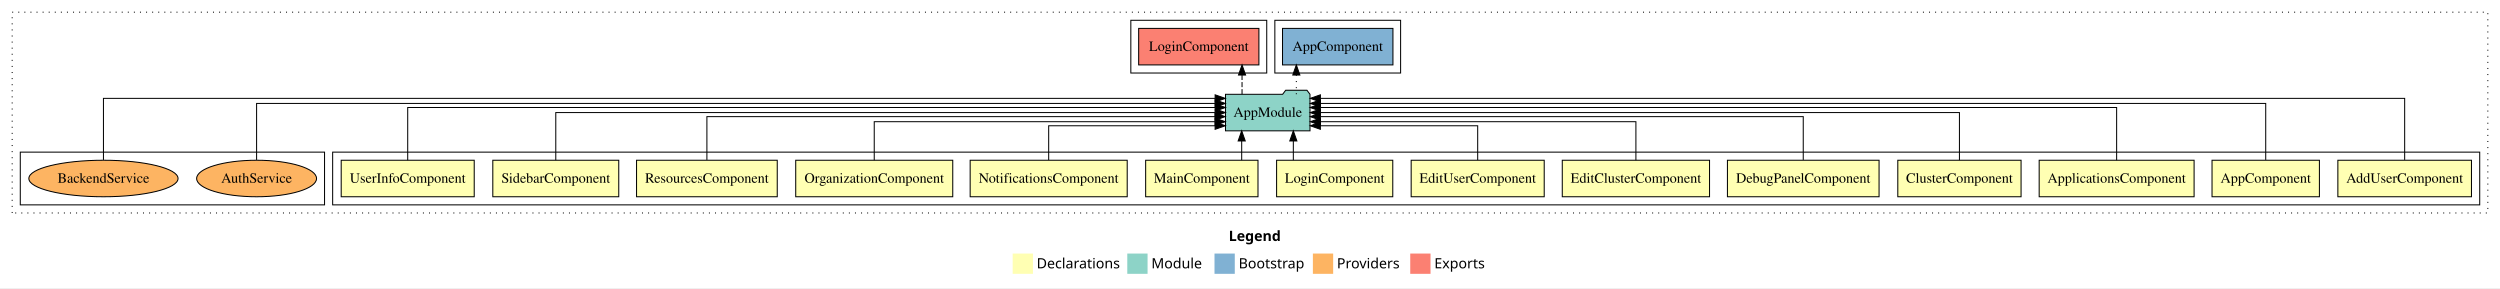
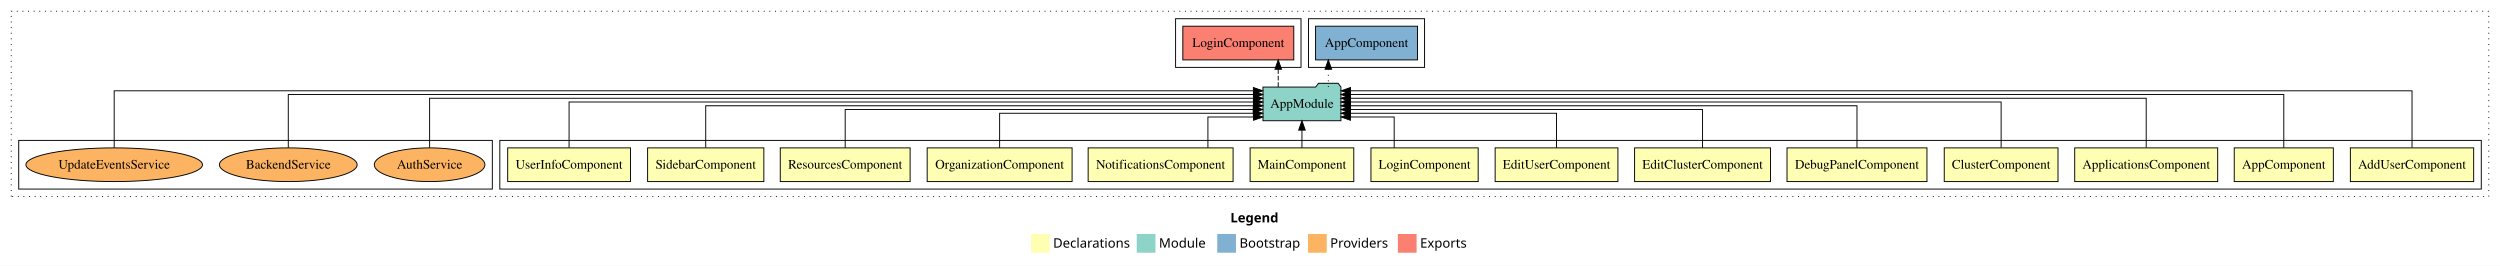
- <svg xmlns="http://www.w3.org/2000/svg" width="2465pt" height="284pt" viewBox="0.00 0.00 2465.00 284.00">
+ <svg xmlns="http://www.w3.org/2000/svg" width="2671pt" height="284pt" viewBox="0.00 0.00 2671.00 284.00">
  <g id="graph0" class="graph" transform="scale(1 1) rotate(0) translate(4 280)">
-     <polygon fill="#ffffff" stroke="transparent" points="-4,4 -4,-280 2461,-280 2461,4 -4,4" />
-     <text text-anchor="start" x="1207.509" y="-42.4" font-family="sans-serif" font-weight="bold" font-size="14.00" fill="#000000">Legend</text>
-     <polygon fill="#ffffb3" stroke="transparent" points="994.5,-10 994.5,-30 1014.5,-30 1014.5,-10 994.5,-10" />
-     <text text-anchor="start" x="1018.129" y="-15.4" font-family="sans-serif" font-size="14.00" fill="#000000">  Declarations</text>
-     <polygon fill="#8dd3c7" stroke="transparent" points="1107.5,-10 1107.5,-30 1127.5,-30 1127.5,-10 1107.5,-10" />
-     <text text-anchor="start" x="1131.225" y="-15.4" font-family="sans-serif" font-size="14.00" fill="#000000">  Module</text>
-     <polygon fill="#80b1d3" stroke="transparent" points="1193.5,-10 1193.5,-30 1213.5,-30 1213.5,-10 1193.5,-10" />
-     <text text-anchor="start" x="1217.281" y="-15.4" font-family="sans-serif" font-size="14.00" fill="#000000">  Bootstrap</text>
-     <polygon fill="#fdb462" stroke="transparent" points="1290.5,-10 1290.5,-30 1310.5,-30 1310.5,-10 1290.5,-10" />
-     <text text-anchor="start" x="1314.173" y="-15.4" font-family="sans-serif" font-size="14.00" fill="#000000">  Providers</text>
-     <polygon fill="#fb8072" stroke="transparent" points="1386.5,-10 1386.5,-30 1406.5,-30 1406.5,-10 1386.5,-10" />
-     <text text-anchor="start" x="1410.226" y="-15.4" font-family="sans-serif" font-size="14.00" fill="#000000">  Exports</text>
+     <polygon fill="#ffffff" stroke="transparent" points="-4,4 -4,-280 2667,-280 2667,4 -4,4" />
+     <text text-anchor="start" x="1310.509" y="-42.4" font-family="sans-serif" font-weight="bold" font-size="14.00" fill="#000000">Legend</text>
+     <polygon fill="#ffffb3" stroke="transparent" points="1097.5,-10 1097.5,-30 1117.5,-30 1117.5,-10 1097.5,-10" />
+     <text text-anchor="start" x="1121.129" y="-15.4" font-family="sans-serif" font-size="14.00" fill="#000000">  Declarations</text>
+     <polygon fill="#8dd3c7" stroke="transparent" points="1210.5,-10 1210.5,-30 1230.5,-30 1230.5,-10 1210.5,-10" />
+     <text text-anchor="start" x="1234.225" y="-15.4" font-family="sans-serif" font-size="14.00" fill="#000000">  Module</text>
+     <polygon fill="#80b1d3" stroke="transparent" points="1296.5,-10 1296.5,-30 1316.5,-30 1316.5,-10 1296.5,-10" />
+     <text text-anchor="start" x="1320.281" y="-15.4" font-family="sans-serif" font-size="14.00" fill="#000000">  Bootstrap</text>
+     <polygon fill="#fdb462" stroke="transparent" points="1393.5,-10 1393.5,-30 1413.5,-30 1413.5,-10 1393.5,-10" />
+     <text text-anchor="start" x="1417.173" y="-15.4" font-family="sans-serif" font-size="14.00" fill="#000000">  Providers</text>
+     <polygon fill="#fb8072" stroke="transparent" points="1489.5,-10 1489.5,-30 1509.5,-30 1509.5,-10 1489.5,-10" />
+     <text text-anchor="start" x="1513.226" y="-15.4" font-family="sans-serif" font-size="14.00" fill="#000000">  Exports</text>
    <g id="clust1" class="cluster">
-       <polygon fill="none" stroke="#000000" stroke-dasharray="1,5" points="8,-70 8,-268 2449,-268 2449,-70 8,-70" />
+       <polygon fill="none" stroke="#000000" stroke-dasharray="1,5" points="8,-70 8,-268 2655,-268 2655,-70 8,-70" />
    </g>
    <g id="clust2" class="cluster">
-       <polygon fill="none" stroke="#000000" points="324,-78 324,-130 2441,-130 2441,-78 324,-78" />
+       <polygon fill="none" stroke="#000000" points="530,-78 530,-130 2647,-130 2647,-78 530,-78" />
    </g>
    <g id="clust18" class="cluster">
-       <polygon fill="none" stroke="#000000" points="1111,-208 1111,-260 1245,-260 1245,-208 1111,-208" />
+       <polygon fill="none" stroke="#000000" points="1252,-208 1252,-260 1386,-260 1386,-208 1252,-208" />
    </g>
    <g id="clust19" class="cluster">
-       <polygon fill="none" stroke="#000000" points="1253,-208 1253,-260 1377,-260 1377,-208 1253,-208" />
+       <polygon fill="none" stroke="#000000" points="1394,-208 1394,-260 1518,-260 1518,-208 1394,-208" />
    </g>
    <g id="clust20" class="cluster">
-       <polygon fill="none" stroke="#000000" points="16,-78 16,-130 316,-130 316,-78 16,-78" />
+       <polygon fill="none" stroke="#000000" points="16,-78 16,-130 522,-130 522,-78 16,-78" />
    </g>
    <g id="node1" class="node">
-       <polygon fill="#ffffb3" stroke="#000000" points="2432.865,-122 2301.135,-122 2301.135,-86 2432.865,-86 2432.865,-122" />
-       <text text-anchor="middle" x="2367" y="-99.8" font-family="Times,serif" font-size="14.00" fill="#000000">AddUserComponent</text>
+       <polygon fill="#ffffb3" stroke="#000000" points="2638.865,-122 2507.135,-122 2507.135,-86 2638.865,-86 2638.865,-122" />
+       <text text-anchor="middle" x="2573" y="-99.8" font-family="Times,serif" font-size="14.00" fill="#000000">AddUserComponent</text>
    </g>
    <g id="node15" class="node">
-       <polygon fill="#8dd3c7" stroke="#000000" points="1287.657,-187 1284.657,-191 1263.657,-191 1260.657,-187 1204.343,-187 1204.343,-151 1287.657,-151 1287.657,-187" />
-       <text text-anchor="middle" x="1246" y="-164.8" font-family="Times,serif" font-size="14.00" fill="#000000">AppModule</text>
+       <polygon fill="#8dd3c7" stroke="#000000" points="1428.657,-187 1425.657,-191 1404.657,-191 1401.657,-187 1345.343,-187 1345.343,-151 1428.657,-151 1428.657,-187" />
+       <text text-anchor="middle" x="1387" y="-164.8" font-family="Times,serif" font-size="14.00" fill="#000000">AppModule</text>
    </g>
    <g id="edge1" class="edge">
-       <path fill="none" stroke="#000000" d="M2367,-122.323C2367,-145.66 2367,-183 2367,-183 2367,-183 1297.899,-183 1297.899,-183" />
-       <polygon fill="#000000" stroke="#000000" points="1297.899,-179.5 1287.899,-183 1297.899,-186.5 1297.899,-179.5" />
+       <path fill="none" stroke="#000000" d="M2573,-122.323C2573,-145.66 2573,-183 2573,-183 2573,-183 1438.862,-183 1438.862,-183" />
+       <polygon fill="#000000" stroke="#000000" points="1438.862,-179.5 1428.862,-183 1438.862,-186.5 1438.862,-179.5" />
    </g>
    <g id="node2" class="node">
-       <polygon fill="#ffffb3" stroke="#000000" points="2282.94,-122 2177.06,-122 2177.06,-86 2282.94,-86 2282.94,-122" />
-       <text text-anchor="middle" x="2230" y="-99.8" font-family="Times,serif" font-size="14.00" fill="#000000">AppComponent</text>
+       <polygon fill="#ffffb3" stroke="#000000" points="2488.94,-122 2383.06,-122 2383.06,-86 2488.94,-86 2488.94,-122" />
+       <text text-anchor="middle" x="2436" y="-99.8" font-family="Times,serif" font-size="14.00" fill="#000000">AppComponent</text>
    </g>
    <g id="edge2" class="edge">
-       <path fill="none" stroke="#000000" d="M2230,-122.292C2230,-144.206 2230,-178 2230,-178 2230,-178 1297.966,-178 1297.966,-178" />
-       <polygon fill="#000000" stroke="#000000" points="1297.966,-174.5 1287.966,-178 1297.966,-181.5 1297.966,-174.5" />
+       <path fill="none" stroke="#000000" d="M2436,-122.155C2436,-144.352 2436,-179 2436,-179 2436,-179 1438.769,-179 1438.769,-179" />
+       <polygon fill="#000000" stroke="#000000" points="1438.769,-175.5 1428.769,-179 1438.769,-182.5 1438.769,-175.5" />
    </g>
    <g id="node3" class="node">
-       <polygon fill="#ffffb3" stroke="#000000" points="2159.375,-122 2006.625,-122 2006.625,-86 2159.375,-86 2159.375,-122" />
-       <text text-anchor="middle" x="2083" y="-99.8" font-family="Times,serif" font-size="14.00" fill="#000000">ApplicationsComponent</text>
+       <polygon fill="#ffffb3" stroke="#000000" points="2365.375,-122 2212.625,-122 2212.625,-86 2365.375,-86 2365.375,-122" />
+       <text text-anchor="middle" x="2289" y="-99.8" font-family="Times,serif" font-size="14.00" fill="#000000">ApplicationsComponent</text>
    </g>
    <g id="edge3" class="edge">
-       <path fill="none" stroke="#000000" d="M2083,-122.027C2083,-142.767 2083,-174 2083,-174 2083,-174 1297.793,-174 1297.793,-174" />
-       <polygon fill="#000000" stroke="#000000" points="1297.793,-170.5 1287.793,-174 1297.793,-177.5 1297.793,-170.5" />
+       <path fill="none" stroke="#000000" d="M2289,-122.284C2289,-143.321 2289,-175 2289,-175 2289,-175 1438.696,-175 1438.696,-175" />
+       <polygon fill="#000000" stroke="#000000" points="1438.696,-171.5 1428.696,-175 1438.696,-178.5 1438.696,-171.5" />
    </g>
    <g id="node4" class="node">
-       <polygon fill="#ffffb3" stroke="#000000" points="1988.77,-122 1867.23,-122 1867.23,-86 1988.77,-86 1988.77,-122" />
-       <text text-anchor="middle" x="1928" y="-99.8" font-family="Times,serif" font-size="14.00" fill="#000000">ClusterComponent</text>
+       <polygon fill="#ffffb3" stroke="#000000" points="2194.77,-122 2073.23,-122 2073.23,-86 2194.77,-86 2194.77,-122" />
+       <text text-anchor="middle" x="2134" y="-99.8" font-family="Times,serif" font-size="14.00" fill="#000000">ClusterComponent</text>
    </g>
    <g id="edge4" class="edge">
-       <path fill="none" stroke="#000000" d="M1928,-122.106C1928,-141.339 1928,-169 1928,-169 1928,-169 1297.891,-169 1297.891,-169" />
-       <polygon fill="#000000" stroke="#000000" points="1297.891,-165.5 1287.891,-169 1297.891,-172.5 1297.891,-165.5" />
+       <path fill="none" stroke="#000000" d="M2134,-122.308C2134,-142.145 2134,-171 2134,-171 2134,-171 1438.763,-171 1438.763,-171" />
+       <polygon fill="#000000" stroke="#000000" points="1438.763,-167.5 1428.763,-171 1438.763,-174.5 1438.763,-167.5" />
    </g>
    <g id="node5" class="node">
-       <polygon fill="#ffffb3" stroke="#000000" points="1848.756,-122 1699.244,-122 1699.244,-86 1848.756,-86 1848.756,-122" />
-       <text text-anchor="middle" x="1774" y="-99.8" font-family="Times,serif" font-size="14.00" fill="#000000">DebugPanelComponent</text>
+       <polygon fill="#ffffb3" stroke="#000000" points="2054.756,-122 1905.244,-122 1905.244,-86 2054.756,-86 2054.756,-122" />
+       <text text-anchor="middle" x="1980" y="-99.8" font-family="Times,serif" font-size="14.00" fill="#000000">DebugPanelComponent</text>
    </g>
    <g id="edge5" class="edge">
-       <path fill="none" stroke="#000000" d="M1774,-122.302C1774,-140.27 1774,-165 1774,-165 1774,-165 1297.873,-165 1297.873,-165" />
-       <polygon fill="#000000" stroke="#000000" points="1297.873,-161.5 1287.873,-165 1297.873,-168.5 1297.873,-161.5" />
+       <path fill="none" stroke="#000000" d="M1980,-122.222C1980,-140.828 1980,-167 1980,-167 1980,-167 1438.699,-167 1438.699,-167" />
+       <polygon fill="#000000" stroke="#000000" points="1438.699,-163.5 1428.699,-167 1438.699,-170.5 1438.699,-163.5" />
    </g>
    <g id="node6" class="node">
-       <polygon fill="#ffffb3" stroke="#000000" points="1681.604,-122 1536.396,-122 1536.396,-86 1681.604,-86 1681.604,-122" />
-       <text text-anchor="middle" x="1609" y="-99.8" font-family="Times,serif" font-size="14.00" fill="#000000">EditClusterComponent</text>
+       <polygon fill="#ffffb3" stroke="#000000" points="1887.604,-122 1742.396,-122 1742.396,-86 1887.604,-86 1887.604,-122" />
+       <text text-anchor="middle" x="1815" y="-99.8" font-family="Times,serif" font-size="14.00" fill="#000000">EditClusterComponent</text>
    </g>
    <g id="edge6" class="edge">
-       <path fill="none" stroke="#000000" d="M1609,-122.027C1609,-138.398 1609,-160 1609,-160 1609,-160 1297.995,-160 1297.995,-160" />
-       <polygon fill="#000000" stroke="#000000" points="1297.995,-156.5 1287.995,-160 1297.995,-163.5 1297.995,-156.5" />
+       <path fill="none" stroke="#000000" d="M1815,-122.022C1815,-139.373 1815,-163 1815,-163 1815,-163 1438.818,-163 1438.818,-163" />
+       <polygon fill="#000000" stroke="#000000" points="1438.818,-159.5 1428.818,-163 1438.818,-166.5 1438.818,-159.5" />
    </g>
    <g id="node7" class="node">
-       <polygon fill="#ffffb3" stroke="#000000" points="1518.593,-122 1387.407,-122 1387.407,-86 1518.593,-86 1518.593,-122" />
-       <text text-anchor="middle" x="1453" y="-99.8" font-family="Times,serif" font-size="14.00" fill="#000000">EditUserComponent</text>
+       <polygon fill="#ffffb3" stroke="#000000" points="1724.593,-122 1593.407,-122 1593.407,-86 1724.593,-86 1724.593,-122" />
+       <text text-anchor="middle" x="1659" y="-99.8" font-family="Times,serif" font-size="14.00" fill="#000000">EditUserComponent</text>
    </g>
    <g id="edge7" class="edge">
-       <path fill="none" stroke="#000000" d="M1453,-122.187C1453,-137.182 1453,-156 1453,-156 1453,-156 1297.889,-156 1297.889,-156" />
-       <polygon fill="#000000" stroke="#000000" points="1297.89,-152.5 1287.889,-156 1297.889,-159.5 1297.89,-152.5" />
+       <path fill="none" stroke="#000000" d="M1659,-122.009C1659,-138.049 1659,-159 1659,-159 1659,-159 1438.904,-159 1438.904,-159" />
+       <polygon fill="#000000" stroke="#000000" points="1438.904,-155.5 1428.904,-159 1438.904,-162.5 1438.904,-155.5" />
    </g>
    <g id="node8" class="node">
-       <polygon fill="#ffffb3" stroke="#000000" points="1369.276,-122 1254.724,-122 1254.724,-86 1369.276,-86 1369.276,-122" />
-       <text text-anchor="middle" x="1312" y="-99.8" font-family="Times,serif" font-size="14.00" fill="#000000">LoginComponent</text>
+       <polygon fill="#ffffb3" stroke="#000000" points="1575.276,-122 1460.724,-122 1460.724,-86 1575.276,-86 1575.276,-122" />
+       <text text-anchor="middle" x="1518" y="-99.8" font-family="Times,serif" font-size="14.00" fill="#000000">LoginComponent</text>
    </g>
    <g id="edge8" class="edge">
-       <path fill="none" stroke="#000000" d="M1271.22,-122.106C1271.22,-122.106 1271.22,-140.991 1271.22,-140.991" />
-       <polygon fill="#000000" stroke="#000000" points="1267.72,-140.991 1271.22,-150.991 1274.72,-140.991 1267.72,-140.991" />
+       <path fill="none" stroke="#000000" d="M1485.541,-122.124C1485.541,-136.783 1485.541,-155 1485.541,-155 1485.541,-155 1438.79,-155 1438.79,-155" />
+       <polygon fill="#000000" stroke="#000000" points="1438.79,-151.5 1428.79,-155 1438.79,-158.5 1438.79,-151.5" />
    </g>
    <g id="node9" class="node">
-       <polygon fill="#ffffb3" stroke="#000000" points="1236.382,-122 1125.618,-122 1125.618,-86 1236.382,-86 1236.382,-122" />
-       <text text-anchor="middle" x="1181" y="-99.8" font-family="Times,serif" font-size="14.00" fill="#000000">MainComponent</text>
+       <polygon fill="#ffffb3" stroke="#000000" points="1442.382,-122 1331.618,-122 1331.618,-86 1442.382,-86 1442.382,-122" />
+       <text text-anchor="middle" x="1387" y="-99.8" font-family="Times,serif" font-size="14.00" fill="#000000">MainComponent</text>
    </g>
    <g id="edge9" class="edge">
-       <path fill="none" stroke="#000000" d="M1220.306,-122.106C1220.306,-122.106 1220.306,-140.991 1220.306,-140.991" />
-       <polygon fill="#000000" stroke="#000000" points="1216.806,-140.991 1220.306,-150.991 1223.806,-140.991 1216.806,-140.991" />
+       <path fill="none" stroke="#000000" d="M1387,-122.106C1387,-122.106 1387,-140.991 1387,-140.991" />
+       <polygon fill="#000000" stroke="#000000" points="1383.5,-140.991 1387,-150.991 1390.5,-140.991 1383.5,-140.991" />
    </g>
    <g id="node10" class="node">
-       <polygon fill="#ffffb3" stroke="#000000" points="1107.427,-122 952.573,-122 952.573,-86 1107.427,-86 1107.427,-122" />
-       <text text-anchor="middle" x="1030" y="-99.8" font-family="Times,serif" font-size="14.00" fill="#000000">NotificationsComponent</text>
+       <polygon fill="#ffffb3" stroke="#000000" points="1313.427,-122 1158.573,-122 1158.573,-86 1313.427,-86 1313.427,-122" />
+       <text text-anchor="middle" x="1236" y="-99.8" font-family="Times,serif" font-size="14.00" fill="#000000">NotificationsComponent</text>
    </g>
    <g id="edge10" class="edge">
-       <path fill="none" stroke="#000000" d="M1030,-122.187C1030,-137.182 1030,-156 1030,-156 1030,-156 1194.097,-156 1194.097,-156" />
-       <polygon fill="#000000" stroke="#000000" points="1194.097,-159.5 1204.097,-156 1194.097,-152.5 1194.097,-159.5" />
+       <path fill="none" stroke="#000000" d="M1286.538,-122.124C1286.538,-136.783 1286.538,-155 1286.538,-155 1286.538,-155 1335.268,-155 1335.268,-155" />
+       <polygon fill="#000000" stroke="#000000" points="1335.268,-158.5 1345.268,-155 1335.268,-151.5 1335.268,-158.5" />
    </g>
    <g id="node11" class="node">
-       <polygon fill="#ffffb3" stroke="#000000" points="935.416,-122 780.584,-122 780.584,-86 935.416,-86 935.416,-122" />
-       <text text-anchor="middle" x="858" y="-99.8" font-family="Times,serif" font-size="14.00" fill="#000000">OrganizationComponent</text>
+       <polygon fill="#ffffb3" stroke="#000000" points="1141.416,-122 986.584,-122 986.584,-86 1141.416,-86 1141.416,-122" />
+       <text text-anchor="middle" x="1064" y="-99.8" font-family="Times,serif" font-size="14.00" fill="#000000">OrganizationComponent</text>
    </g>
    <g id="edge11" class="edge">
-       <path fill="none" stroke="#000000" d="M858,-122.027C858,-138.398 858,-160 858,-160 858,-160 1194.109,-160 1194.109,-160" />
-       <polygon fill="#000000" stroke="#000000" points="1194.109,-163.5 1204.109,-160 1194.109,-156.5 1194.109,-163.5" />
+       <path fill="none" stroke="#000000" d="M1064,-122.009C1064,-138.049 1064,-159 1064,-159 1064,-159 1335.104,-159 1335.104,-159" />
+       <polygon fill="#000000" stroke="#000000" points="1335.105,-162.5 1345.104,-159 1335.104,-155.5 1335.105,-162.5" />
    </g>
    <g id="node12" class="node">
-       <polygon fill="#ffffb3" stroke="#000000" points="762.363,-122 623.637,-122 623.637,-86 762.363,-86 762.363,-122" />
-       <text text-anchor="middle" x="693" y="-99.8" font-family="Times,serif" font-size="14.00" fill="#000000">ResourcesComponent</text>
+       <polygon fill="#ffffb3" stroke="#000000" points="968.363,-122 829.637,-122 829.637,-86 968.363,-86 968.363,-122" />
+       <text text-anchor="middle" x="899" y="-99.8" font-family="Times,serif" font-size="14.00" fill="#000000">ResourcesComponent</text>
    </g>
    <g id="edge12" class="edge">
-       <path fill="none" stroke="#000000" d="M693,-122.302C693,-140.27 693,-165 693,-165 693,-165 1193.981,-165 1193.981,-165" />
-       <polygon fill="#000000" stroke="#000000" points="1193.981,-168.5 1203.981,-165 1193.981,-161.5 1193.981,-168.5" />
+       <path fill="none" stroke="#000000" d="M899,-122.022C899,-139.373 899,-163 899,-163 899,-163 1334.971,-163 1334.971,-163" />
+       <polygon fill="#000000" stroke="#000000" points="1334.971,-166.5 1344.971,-163 1334.971,-159.5 1334.971,-166.5" />
    </g>
    <g id="node13" class="node">
-       <polygon fill="#ffffb3" stroke="#000000" points="606.095,-122 481.905,-122 481.905,-86 606.095,-86 606.095,-122" />
-       <text text-anchor="middle" x="544" y="-99.8" font-family="Times,serif" font-size="14.00" fill="#000000">SidebarComponent</text>
+       <polygon fill="#ffffb3" stroke="#000000" points="812.095,-122 687.905,-122 687.905,-86 812.095,-86 812.095,-122" />
+       <text text-anchor="middle" x="750" y="-99.8" font-family="Times,serif" font-size="14.00" fill="#000000">SidebarComponent</text>
    </g>
    <g id="edge13" class="edge">
-       <path fill="none" stroke="#000000" d="M544,-122.106C544,-141.339 544,-169 544,-169 544,-169 1194.189,-169 1194.189,-169" />
-       <polygon fill="#000000" stroke="#000000" points="1194.189,-172.5 1204.189,-169 1194.189,-165.5 1194.189,-172.5" />
+       <path fill="none" stroke="#000000" d="M750,-122.222C750,-140.828 750,-167 750,-167 750,-167 1335.205,-167 1335.205,-167" />
+       <polygon fill="#000000" stroke="#000000" points="1335.205,-170.5 1345.205,-167 1335.205,-163.5 1335.205,-170.5" />
    </g>
    <g id="node14" class="node">
-       <polygon fill="#ffffb3" stroke="#000000" points="463.58,-122 332.42,-122 332.42,-86 463.58,-86 463.58,-122" />
-       <text text-anchor="middle" x="398" y="-99.8" font-family="Times,serif" font-size="14.00" fill="#000000">UserInfoComponent</text>
+       <polygon fill="#ffffb3" stroke="#000000" points="669.58,-122 538.42,-122 538.42,-86 669.58,-86 669.58,-122" />
+       <text text-anchor="middle" x="604" y="-99.8" font-family="Times,serif" font-size="14.00" fill="#000000">UserInfoComponent</text>
    </g>
    <g id="edge14" class="edge">
-       <path fill="none" stroke="#000000" d="M398,-122.027C398,-142.767 398,-174 398,-174 398,-174 1194.237,-174 1194.237,-174" />
-       <polygon fill="#000000" stroke="#000000" points="1194.237,-177.5 1204.237,-174 1194.237,-170.5 1194.237,-177.5" />
+       <path fill="none" stroke="#000000" d="M604,-122.308C604,-142.145 604,-171 604,-171 604,-171 1335.179,-171 1335.179,-171" />
+       <polygon fill="#000000" stroke="#000000" points="1335.179,-174.5 1345.179,-171 1335.179,-167.5 1335.179,-174.5" />
    </g>
    <g id="node16" class="node">
-       <polygon fill="#fb8072" stroke="#000000" points="1237.276,-252 1118.724,-252 1118.724,-216 1237.276,-216 1237.276,-252" />
-       <text text-anchor="middle" x="1178" y="-229.8" font-family="Times,serif" font-size="14.00" fill="#000000">LoginComponent </text>
+       <polygon fill="#fb8072" stroke="#000000" points="1378.276,-252 1259.724,-252 1259.724,-216 1378.276,-216 1378.276,-252" />
+       <text text-anchor="middle" x="1319" y="-229.8" font-family="Times,serif" font-size="14.00" fill="#000000">LoginComponent </text>
    </g>
    <g id="edge15" class="edge">
-       <path fill="none" stroke="#000000" stroke-dasharray="5,2" d="M1220.655,-187.106C1220.655,-187.106 1220.655,-205.991 1220.655,-205.991" />
-       <polygon fill="#000000" stroke="#000000" points="1217.155,-205.991 1220.655,-215.991 1224.155,-205.991 1217.155,-205.991" />
+       <path fill="none" stroke="#000000" stroke-dasharray="5,2" d="M1361.655,-187.106C1361.655,-187.106 1361.655,-205.991 1361.655,-205.991" />
+       <polygon fill="#000000" stroke="#000000" points="1358.155,-205.991 1361.655,-215.991 1365.155,-205.991 1358.155,-205.991" />
    </g>
    <g id="node17" class="node">
-       <polygon fill="#80b1d3" stroke="#000000" points="1369.439,-252 1260.561,-252 1260.561,-216 1369.439,-216 1369.439,-252" />
-       <text text-anchor="middle" x="1315" y="-229.8" font-family="Times,serif" font-size="14.00" fill="#000000">AppComponent </text>
+       <polygon fill="#80b1d3" stroke="#000000" points="1510.439,-252 1401.561,-252 1401.561,-216 1510.439,-216 1510.439,-252" />
+       <text text-anchor="middle" x="1456" y="-229.8" font-family="Times,serif" font-size="14.00" fill="#000000">AppComponent </text>
    </g>
    <g id="edge16" class="edge">
-       <path fill="none" stroke="#000000" stroke-dasharray="1,5" d="M1274.179,-187.106C1274.179,-187.106 1274.179,-205.991 1274.179,-205.991" />
-       <polygon fill="#000000" stroke="#000000" points="1270.679,-205.991 1274.179,-215.991 1277.679,-205.991 1270.679,-205.991" />
+       <path fill="none" stroke="#000000" stroke-dasharray="1,5" d="M1415.179,-187.106C1415.179,-187.106 1415.179,-205.991 1415.179,-205.991" />
+       <polygon fill="#000000" stroke="#000000" points="1411.679,-205.991 1415.179,-215.991 1418.679,-205.991 1411.679,-205.991" />
    </g>
    <g id="node18" class="node">
-       <ellipse fill="#fdb462" stroke="#000000" cx="249" cy="-104" rx="59.108" ry="18" />
-       <text text-anchor="middle" x="249" y="-99.8" font-family="Times,serif" font-size="14.00" fill="#000000">AuthService</text>
+       <ellipse fill="#fdb462" stroke="#000000" cx="455" cy="-104" rx="59.108" ry="18" />
+       <text text-anchor="middle" x="455" y="-99.8" font-family="Times,serif" font-size="14.00" fill="#000000">AuthService</text>
    </g>
    <g id="edge17" class="edge">
-       <path fill="none" stroke="#000000" d="M249,-122.292C249,-144.206 249,-178 249,-178 249,-178 1194.114,-178 1194.114,-178" />
-       <polygon fill="#000000" stroke="#000000" points="1194.114,-181.5 1204.114,-178 1194.114,-174.5 1194.114,-181.5" />
+       <path fill="none" stroke="#000000" d="M455,-122.284C455,-143.321 455,-175 455,-175 455,-175 1335.143,-175 1335.143,-175" />
+       <polygon fill="#000000" stroke="#000000" points="1335.143,-178.5 1345.143,-175 1335.143,-171.5 1335.143,-178.5" />
    </g>
    <g id="node19" class="node">
-       <ellipse fill="#fdb462" stroke="#000000" cx="98" cy="-104" rx="73.556" ry="18" />
-       <text text-anchor="middle" x="98" y="-99.8" font-family="Times,serif" font-size="14.00" fill="#000000">BackendService</text>
+       <ellipse fill="#fdb462" stroke="#000000" cx="304" cy="-104" rx="73.556" ry="18" />
+       <text text-anchor="middle" x="304" y="-99.8" font-family="Times,serif" font-size="14.00" fill="#000000">BackendService</text>
    </g>
    <g id="edge18" class="edge">
-       <path fill="none" stroke="#000000" d="M98,-122.323C98,-145.66 98,-183 98,-183 98,-183 1194.123,-183 1194.123,-183" />
-       <polygon fill="#000000" stroke="#000000" points="1194.123,-186.5 1204.123,-183 1194.123,-179.5 1194.123,-186.5" />
+       <path fill="none" stroke="#000000" d="M304,-122.155C304,-144.352 304,-179 304,-179 304,-179 1335.209,-179 1335.209,-179" />
+       <polygon fill="#000000" stroke="#000000" points="1335.209,-182.5 1345.209,-179 1335.209,-175.5 1335.209,-182.5" />
+     </g>
+     <g id="node20" class="node">
+       <ellipse fill="#fdb462" stroke="#000000" cx="118" cy="-104" rx="94.32" ry="18" />
+       <text text-anchor="middle" x="118" y="-99.8" font-family="Times,serif" font-size="14.00" fill="#000000">UpdateEventsService</text>
+     </g>
+     <g id="edge19" class="edge">
+       <path fill="none" stroke="#000000" d="M118,-122.323C118,-145.66 118,-183 118,-183 118,-183 1335.139,-183 1335.139,-183" />
+       <polygon fill="#000000" stroke="#000000" points="1335.14,-186.5 1345.139,-183 1335.139,-179.5 1335.14,-186.5" />
    </g>
  </g>
</svg>
